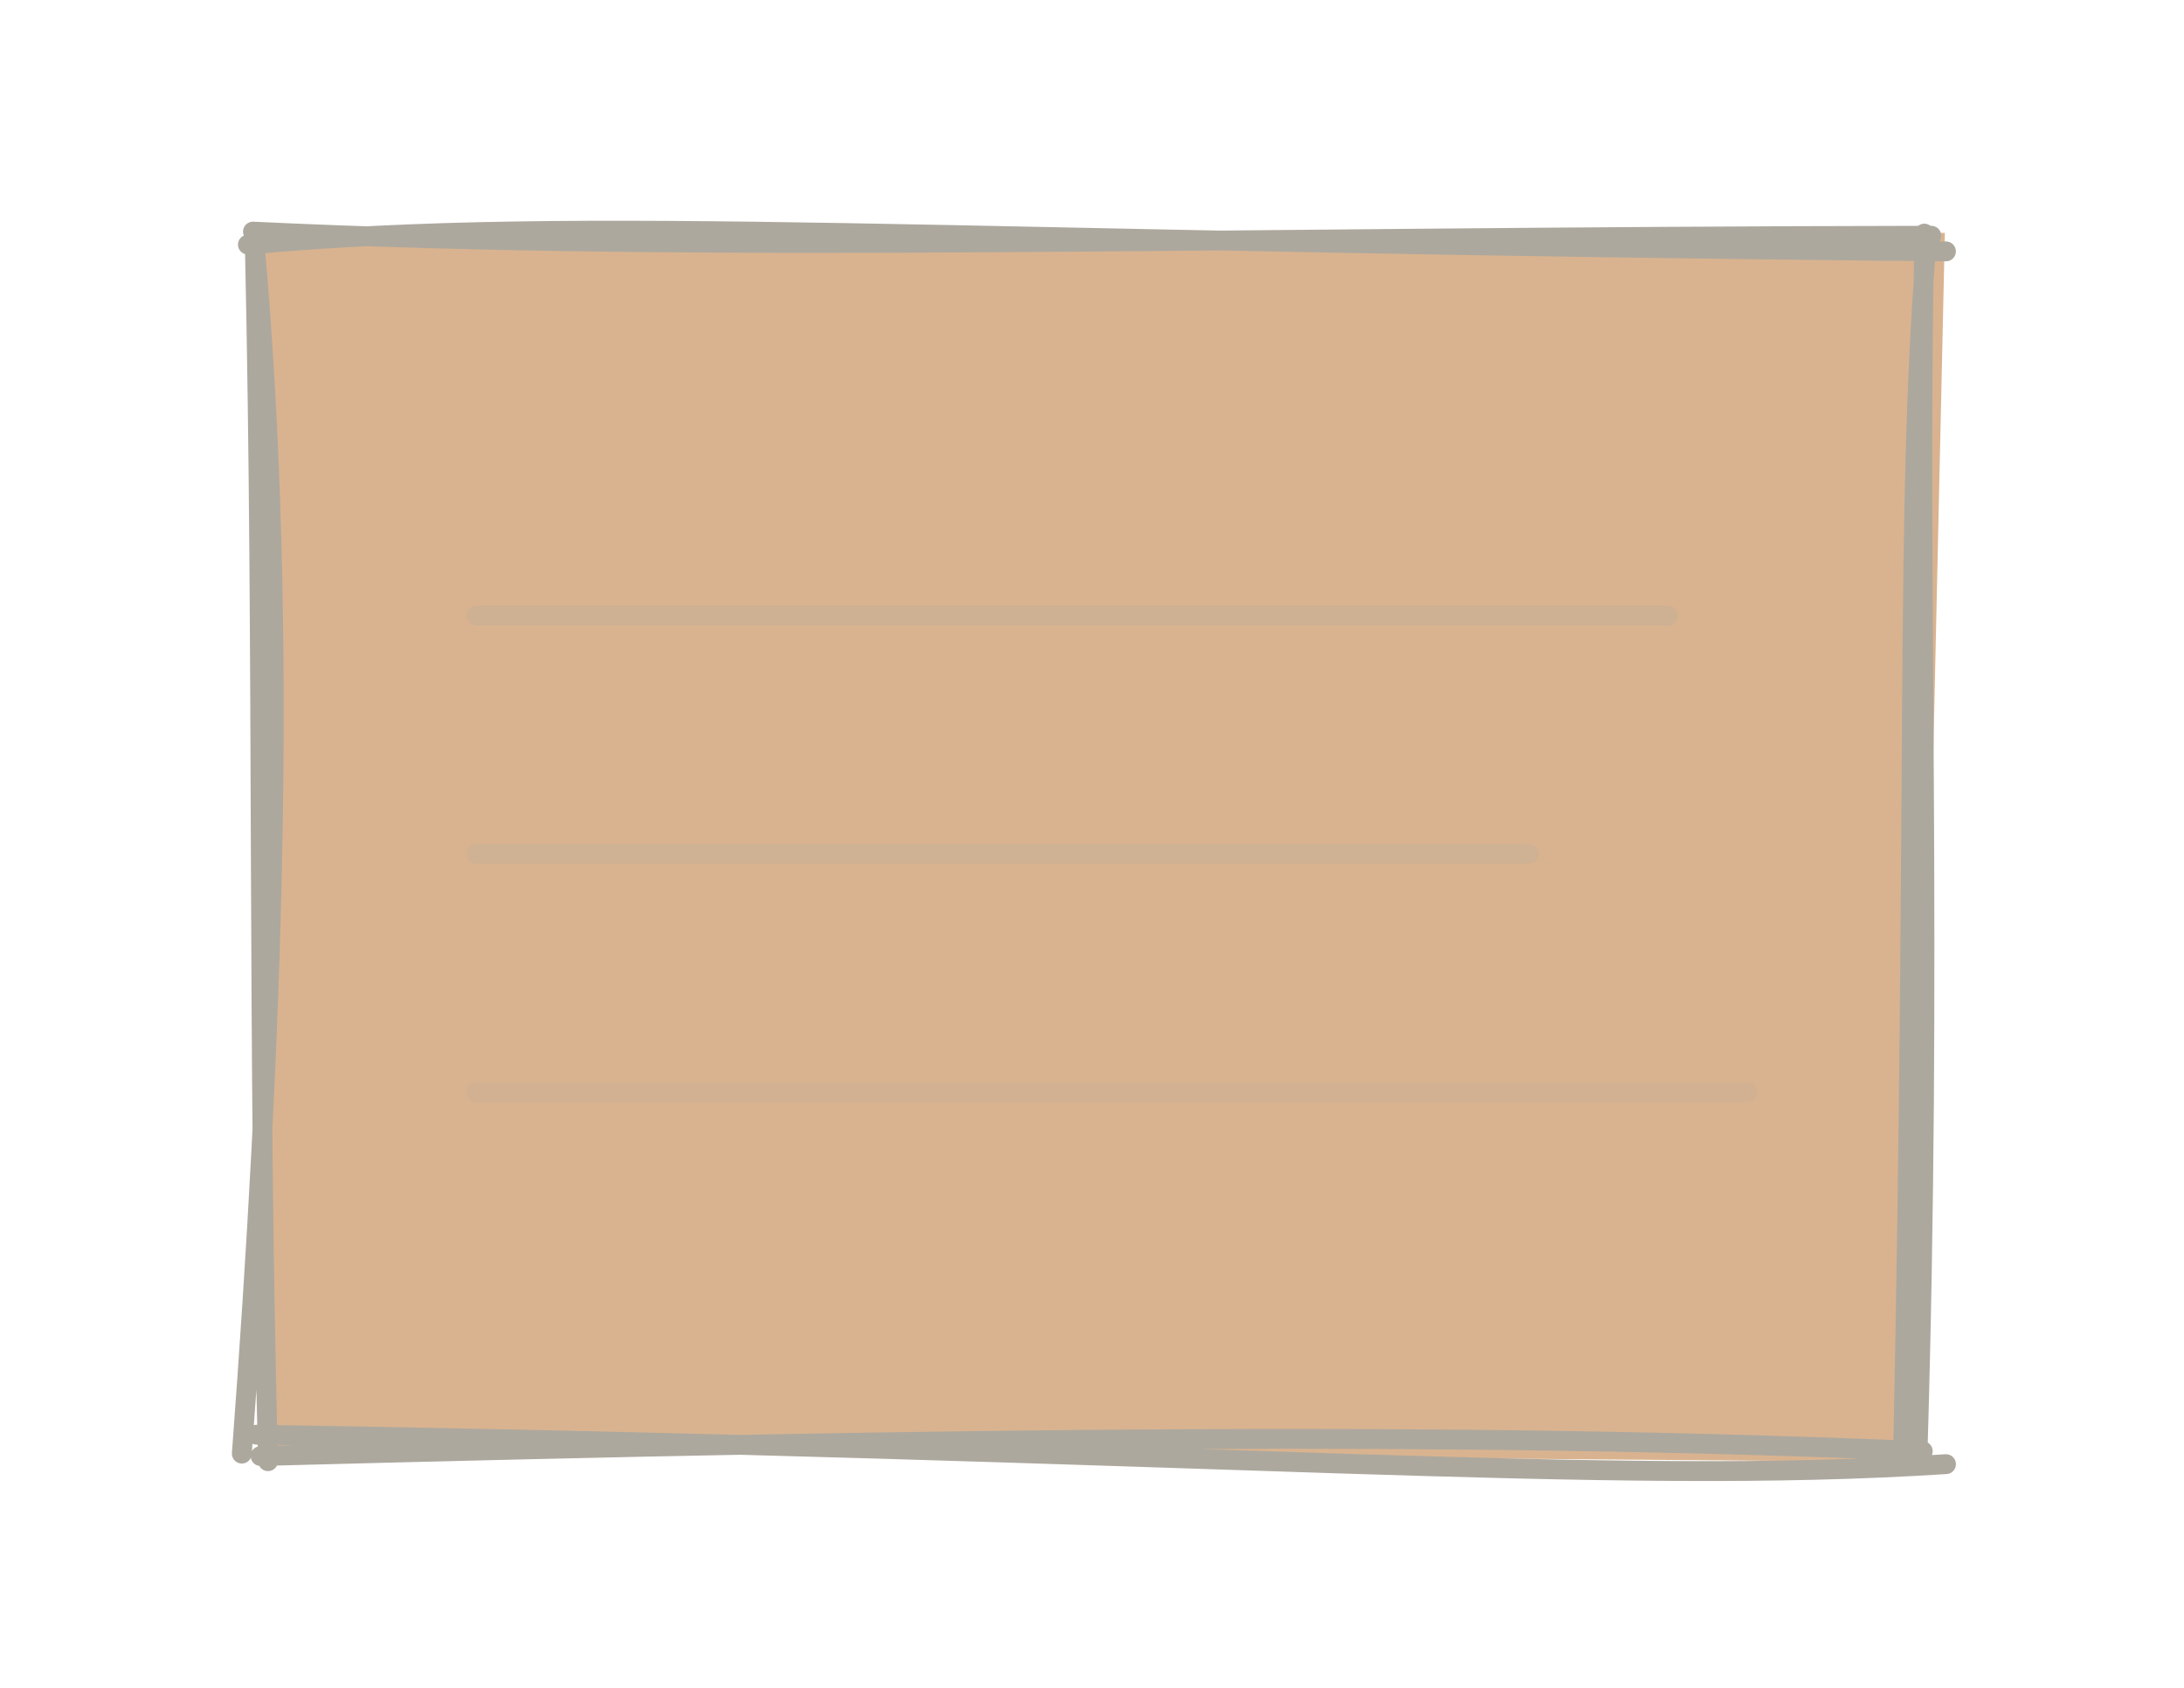
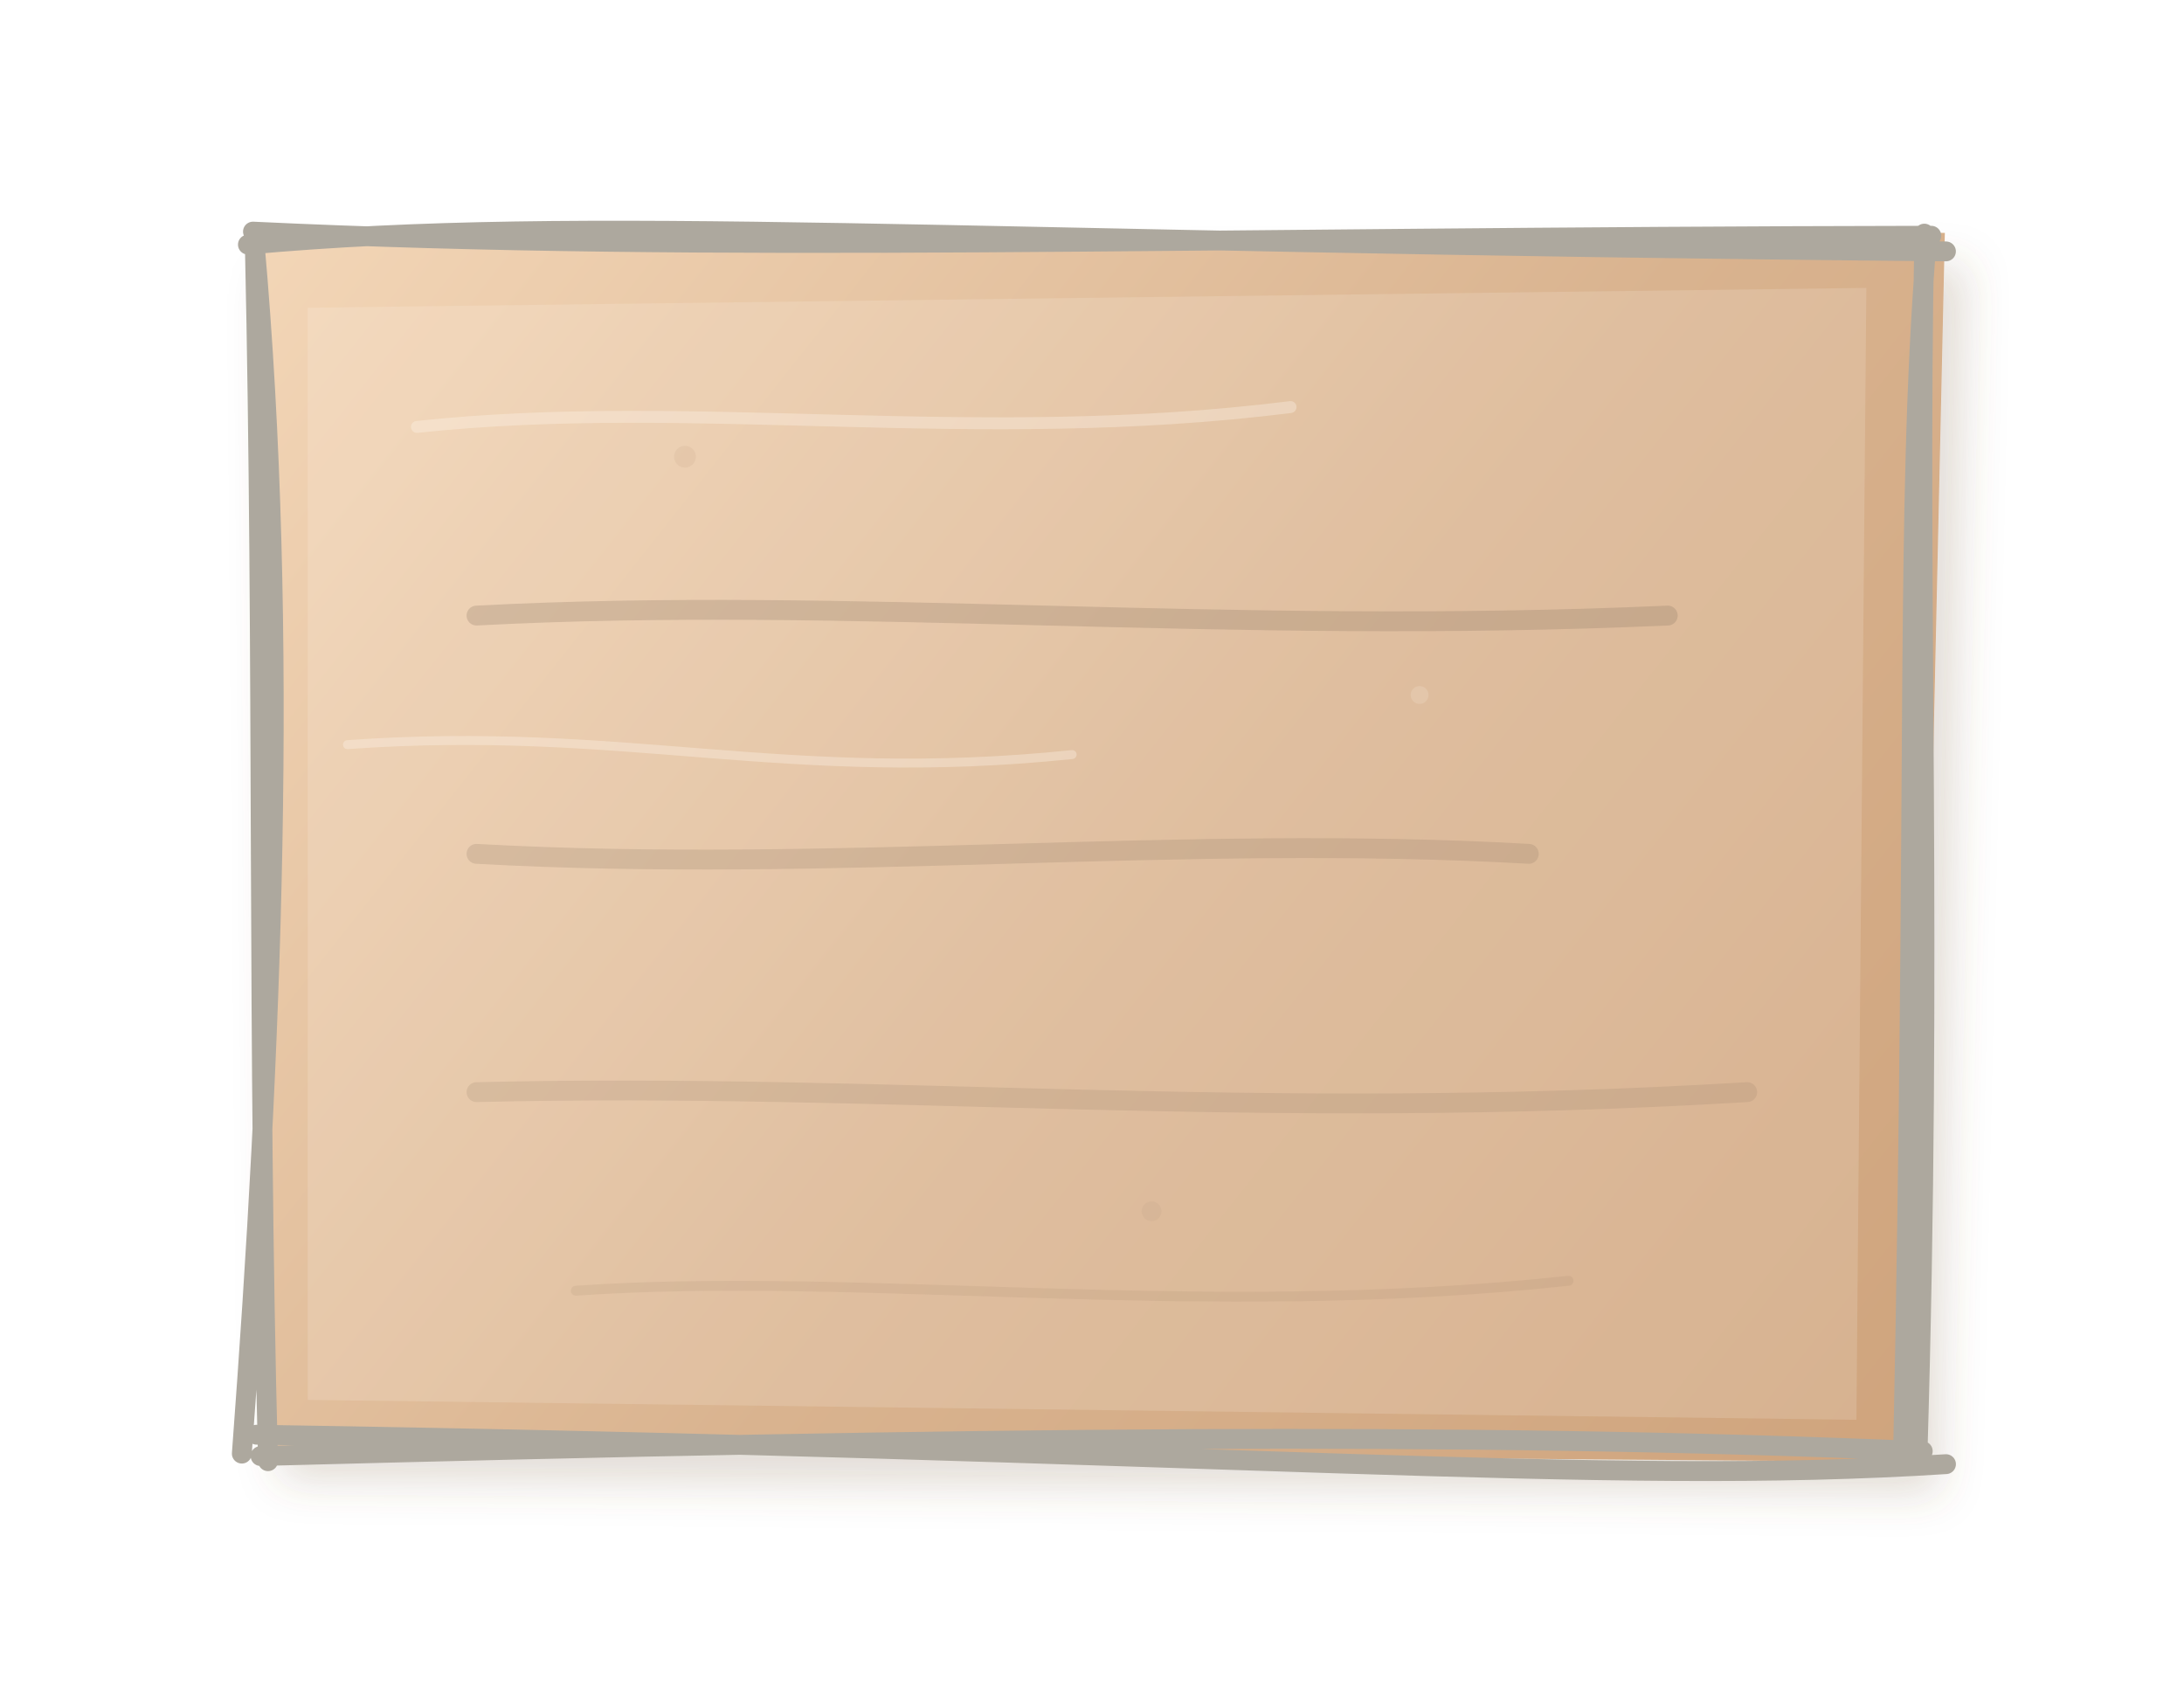
<svg xmlns="http://www.w3.org/2000/svg" width="220" height="170" viewBox="0 0 220 170" fill="none">
  <rect width="220" height="170" fill="none" />
-   <path d="M25.035 24.577 L195.911 23.452 L193.158 147.252 L26.039 145.907" stroke="none" stroke-width="0" stroke-linecap="round" stroke-linejoin="round" fill="#d9b38f" />
+   <defs>
+     <linearGradient id="creamPaperFill" x1="27" y1="22" x2="190" y2="151" gradientUnits="userSpaceOnUse">
+       <stop stop-color="#f3d6b7" />
+       <stop offset="0.55" stop-color="#d9b38f" />
+       <stop offset="1" stop-color="#cfa47d" />
+     </linearGradient>
+     <filter id="creamPaperShadow" x="12" y="12" width="208" height="158" filterUnits="userSpaceOnUse" color-interpolation-filters="sRGB">
+       <feDropShadow dx="2.2" dy="3.2" stdDeviation="2.1" flood-color="#73553e" flood-opacity="0.2" />
+     </filter>
+   </defs>
+   <path d="M25.035 24.577 L195.911 23.452 L193.158 147.252 L26.039 145.907" fill="url(#creamPaperFill)" filter="url(#creamPaperShadow)" />
+   <path d="M31 31L188 29L187 143L31 141Z" fill="#fffaf3" opacity="0.16" />
  <path d="M24.973 24.637 C59.422 21.538, 94.082 24.402, 196.02 25.32 M25.481 23.328 C72.288 25.553, 118.213 23.867, 194.546 23.744 M193.973 25.509 C191.939 51.751, 193.127 77.921, 191.693 146.838 M193.844 23.531 C193.124 60.258, 194.691 94.977, 193.147 146.695 M196.024 147.47 C161.446 149.697, 123.279 146.018, 25.849 144.505 M193.683 146.158 C146.836 144.18, 98.03 144.745, 26.248 146.653 M24.359 146.409 C27.379 106.078, 29.153 63.849, 25.632 24.385 M27 147.172 C25.902 105.265, 26.596 66.086, 25.676 25.013" stroke="#ada89e" stroke-width="2" stroke-linecap="round" stroke-linejoin="round" fill="none" />
-   <path d="M48 62L168 62" stroke="#ada89e" stroke-width="2" stroke-linecap="round" opacity="0.26" />
-   <path d="M48 86L154 86" stroke="#ada89e" stroke-width="2" stroke-linecap="round" opacity="0.22" />
-   <path d="M48 110L176 110" stroke="#ada89e" stroke-width="2" stroke-linecap="round" opacity="0.18" />
+   <path d="M48 62C86 60 123 64 168 62" stroke="#8f7966" stroke-width="2" stroke-linecap="round" opacity="0.28" />
+   <path d="M48 86C84 88 119 84 154 86" stroke="#8f7966" stroke-width="2" stroke-linecap="round" opacity="0.23" />
+   <path d="M48 110C90 109 126 113 176 110" stroke="#8f7966" stroke-width="2" stroke-linecap="round" opacity="0.18" />
+   <g opacity="0.33">
+     <path d="M42 43C70 40 98 45 130 41" stroke="#fff7ec" stroke-width="1.2" stroke-linecap="round" />
+     <path d="M58 130C87 128 121 133 158 129" stroke="#8d6f58" stroke-width="1" stroke-linecap="round" opacity="0.35" />
+     <path d="M35 75C63 73 79 79 108 76" stroke="#fff7ec" stroke-width="0.9" stroke-linecap="round" />
+     <circle cx="69" cy="46" r="1.1" fill="#8d6f58" opacity="0.25" />
+     <circle cx="143" cy="70" r="0.9" fill="#fff8ef" opacity="0.45" />
+     <circle cx="116" cy="122" r="1" fill="#8d6f58" opacity="0.2" />
+   </g>
</svg>
